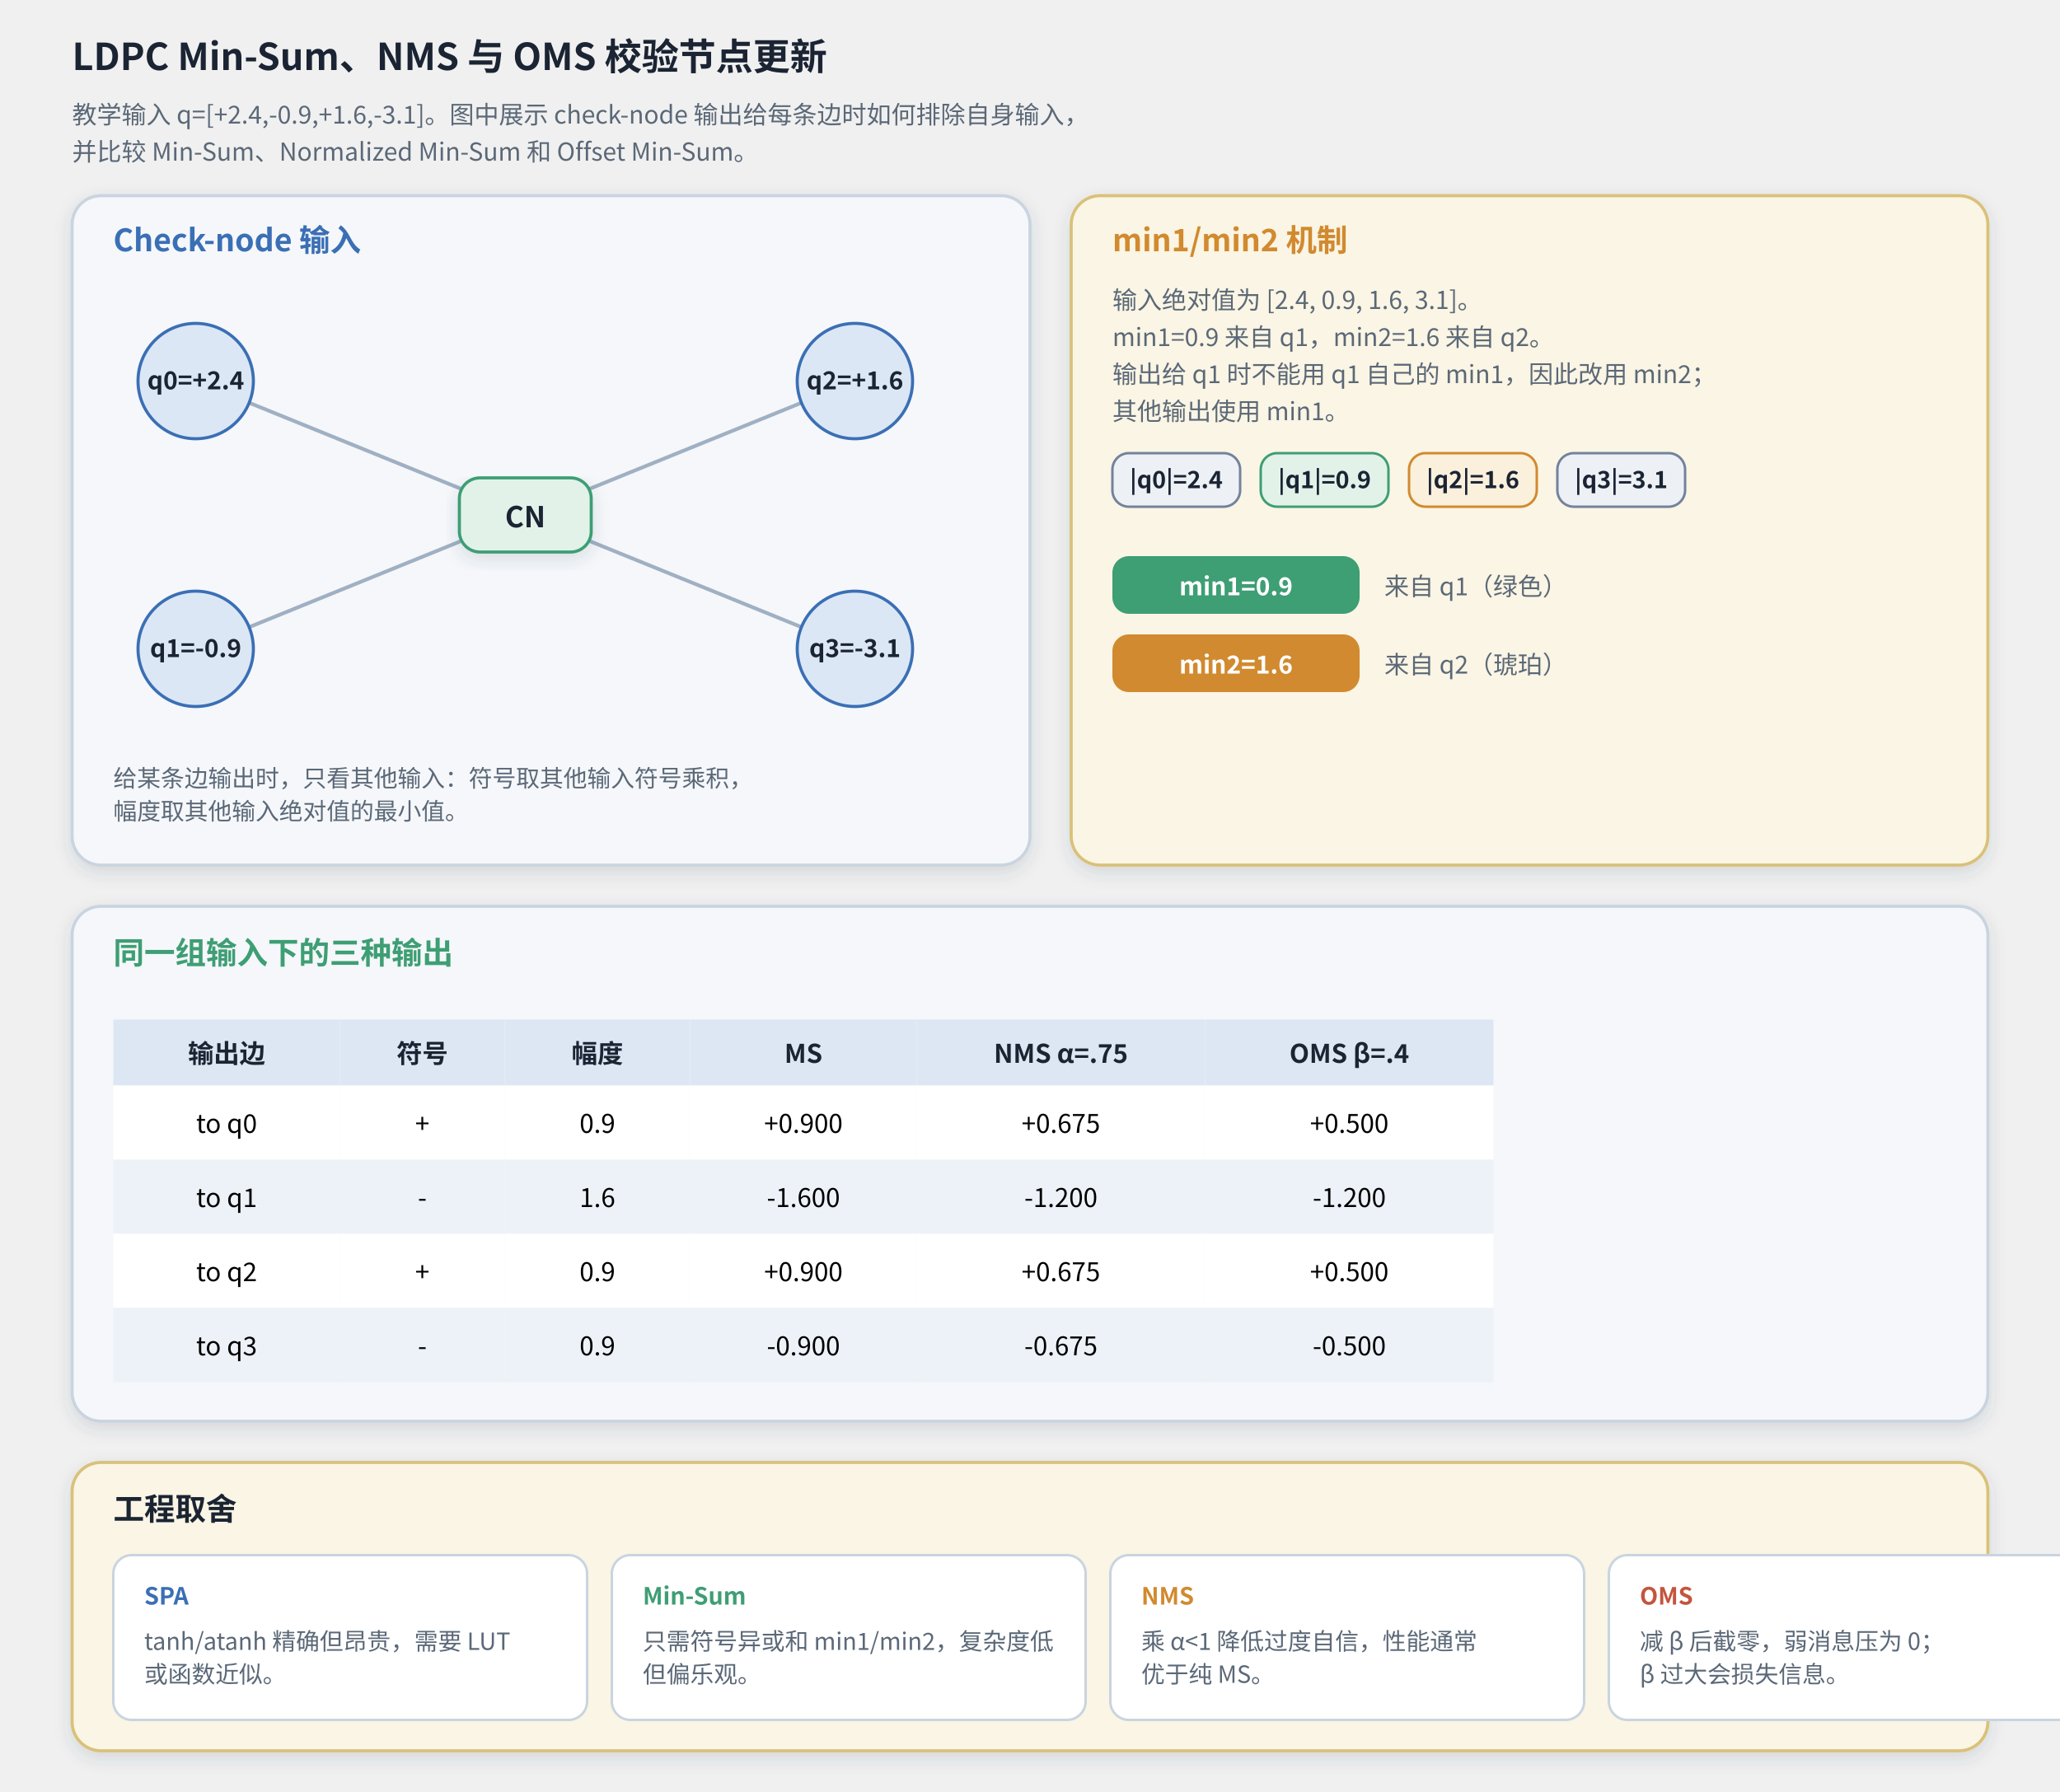
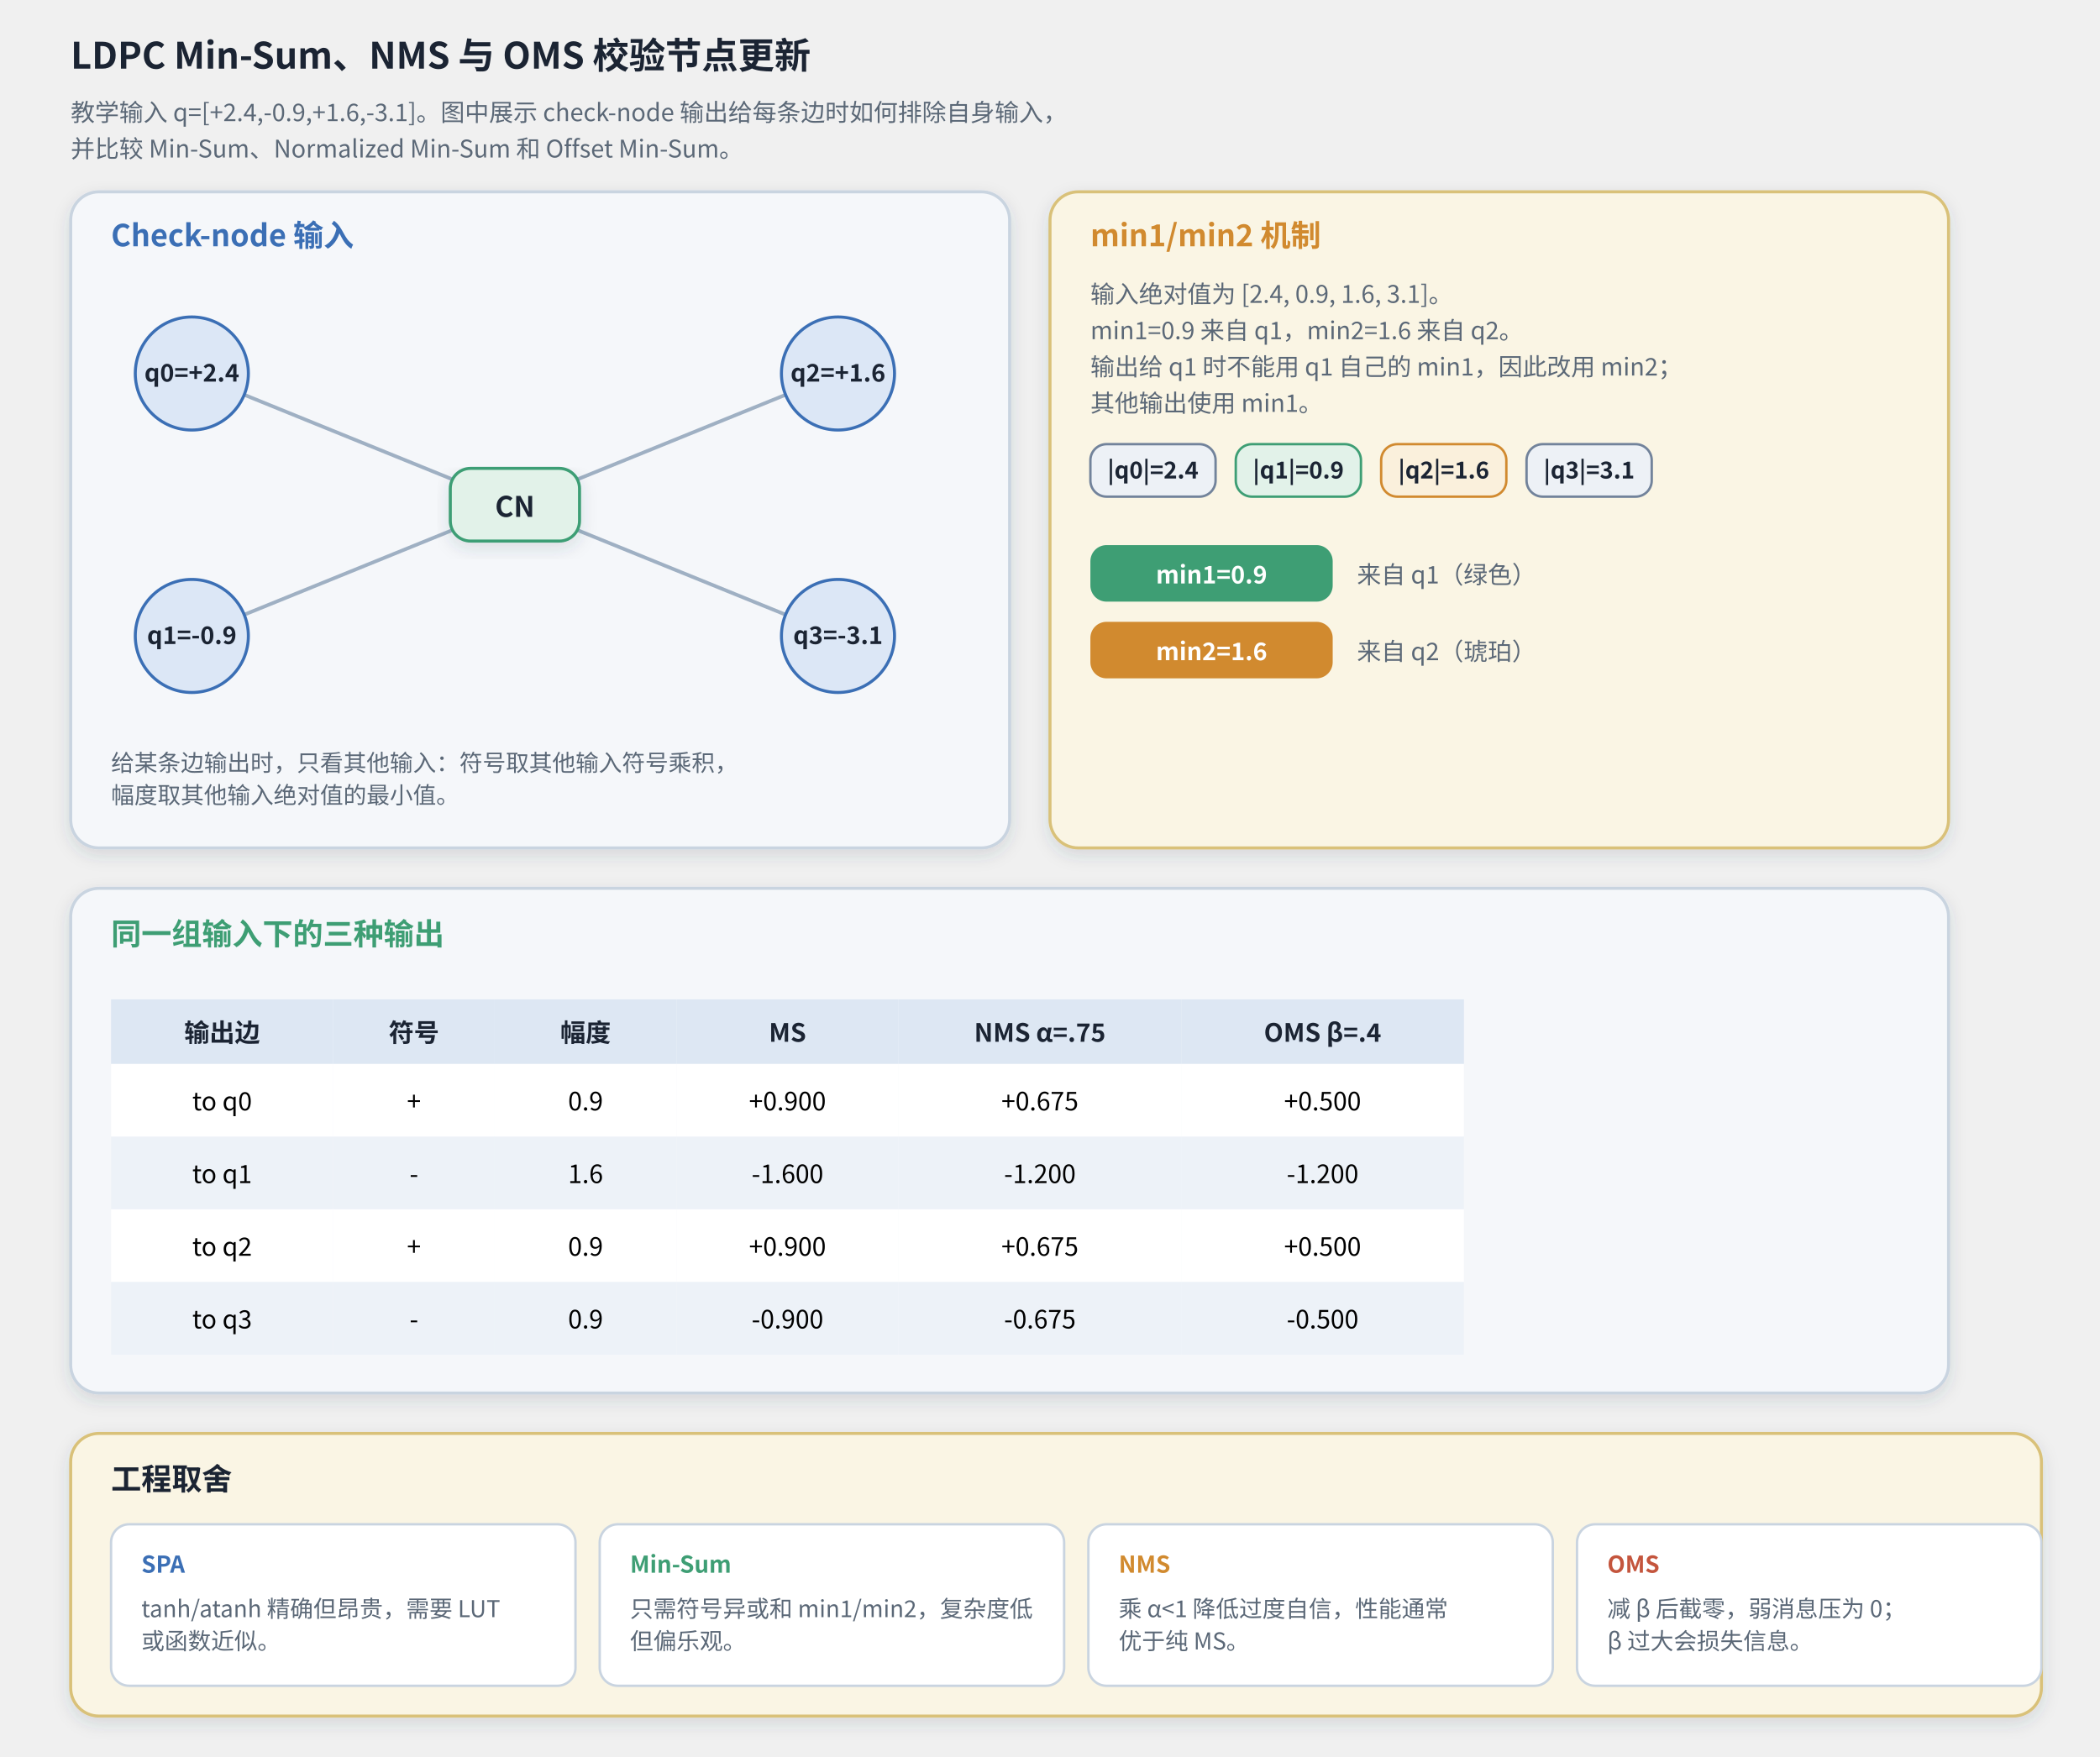
- <svg xmlns="http://www.w3.org/2000/svg" width="1000" height="870" viewBox="0 0 1000 870" role="img" font-family="'Noto Sans CJK SC','Source Han Sans SC','PingFang SC','Microsoft YaHei',system-ui,sans-serif">
+ <svg xmlns="http://www.w3.org/2000/svg" width="1040" height="870" viewBox="0 0 1040 870" role="img" font-family="'Noto Sans CJK SC','Source Han Sans SC','PingFang SC','Microsoft YaHei',system-ui,sans-serif">
  <defs>
    <filter id="soft" x="-10%" y="-10%" width="125%" height="135%">
      <feDropShadow dx="0" dy="3" stdDeviation="4" flood-color="#334155" flood-opacity="0.14" />
    </filter>
  </defs>
-   <text x="35" y="34" font-size="18" font-weight="700" fill="#1B2433">LDPC Min-Sum、NMS 与 OMS 校验节点更新</text>
-   <text x="35" y="60" font-size="12" fill="#5B6877">教学输入 q=[+2.4,-0.9,+1.6,-3.1]。图中展示 check-node 输出给每条边时如何排除自身输入，</text>
-   <text x="35" y="78" font-size="12" fill="#5B6877">并比较 Min-Sum、Normalized Min-Sum 和 Offset Min-Sum。</text>
+   <text x="35" y="34" font-size="18" font-weight="700" class="free" fill="#1B2433">LDPC Min-Sum、NMS 与 OMS 校验节点更新</text>
+   <text x="35" y="60" font-size="12" class="free" fill="#5B6877">教学输入 q=[+2.4,-0.9,+1.6,-3.1]。图中展示 check-node 输出给每条边时如何排除自身输入，</text>
+   <text x="35" y="78" font-size="12" class="free" fill="#5B6877">并比较 Min-Sum、Normalized Min-Sum 和 Offset Min-Sum。</text>
  <g filter="url(#soft)">
    <rect x="35" y="95" width="465" height="325" rx="14" fill="#F5F7FA" stroke="#C9D4E0" stroke-width="1.5" />
  </g>
  <text x="55" y="122" font-size="15" font-weight="700" fill="#3B6FB5">Check-node 输入</text>
  <g stroke="#9FB0C3" stroke-width="1.8">
    <line x1="95" y1="185" x2="255" y2="250" />
    <line x1="95" y1="315" x2="255" y2="250" />
    <line x1="415" y1="185" x2="255" y2="250" />
    <line x1="415" y1="315" x2="255" y2="250" />
  </g>
  <g filter="url(#soft)">
    <rect x="223" y="232" width="64" height="36" rx="10" fill="#E2F2E9" stroke="#3E9E74" stroke-width="1.5" />
  </g>
  <text x="255" y="256" font-size="14" font-weight="700" fill="#1B2433" text-anchor="middle">CN</text>
  <g font-size="12" font-weight="700" fill="#1B2433" text-anchor="middle">
    <circle cx="95" cy="185" r="28" fill="#DCE7F6" stroke="#3B6FB5" stroke-width="1.5" />
    <text x="95" y="189">q0=+2.4</text>
    <circle cx="95" cy="315" r="28" fill="#DCE7F6" stroke="#3B6FB5" stroke-width="1.5" />
    <text x="95" y="319">q1=-0.9</text>
    <circle cx="415" cy="185" r="28" fill="#DCE7F6" stroke="#3B6FB5" stroke-width="1.5" />
    <text x="415" y="189">q2=+1.6</text>
    <circle cx="415" cy="315" r="28" fill="#DCE7F6" stroke="#3B6FB5" stroke-width="1.5" />
    <text x="415" y="319">q3=-3.1</text>
  </g>
  <text x="55" y="382" font-size="11.5" fill="#5B6877">给某条边输出时，只看其他输入：符号取其他输入符号乘积，</text>
  <text x="55" y="398" font-size="11.5" fill="#5B6877">幅度取其他输入绝对值的最小值。</text>
  <g filter="url(#soft)">
    <rect x="520" y="95" width="445" height="325" rx="14" fill="#FAF5E4" stroke="#D9C179" stroke-width="1.5" />
  </g>
  <text x="540" y="122" font-size="15" font-weight="700" fill="#D18A2F">min1/min2 机制</text>
  <text x="540" y="150" font-size="12" fill="#5B6877">输入绝对值为 [2.4, 0.9, 1.6, 3.1]。</text>
  <text x="540" y="168" font-size="12" fill="#5B6877">min1=0.9 来自 q1，min2=1.6 来自 q2。</text>
  <text x="540" y="186" font-size="12" fill="#5B6877">输出给 q1 时不能用 q1 自己的 min1，因此改用 min2；</text>
  <text x="540" y="204" font-size="12" fill="#5B6877">其他输出使用 min1。</text>
  <g font-size="11.5" font-weight="700" fill="#1B2433" text-anchor="middle">
    <rect x="540" y="220" width="62" height="26" rx="8" fill="#EDF1F6" stroke="#72839B" stroke-width="1.2" />
-     <text x="571" y="237">|q0|=2.4</text>
+     <text x="571" y="237" text-anchor="middle">|q0|=2.4</text>
    <rect x="612" y="220" width="62" height="26" rx="8" fill="#E2F2E9" stroke="#3E9E74" stroke-width="1.2" />
-     <text x="643" y="237">|q1|=0.9</text>
+     <text x="643" y="237" text-anchor="middle">|q1|=0.9</text>
    <rect x="684" y="220" width="62" height="26" rx="8" fill="#FAF0DC" stroke="#D18A2F" stroke-width="1.2" />
-     <text x="715" y="237">|q2|=1.6</text>
+     <text x="715" y="237" text-anchor="middle">|q2|=1.6</text>
    <rect x="756" y="220" width="62" height="26" rx="8" fill="#EDF1F6" stroke="#72839B" stroke-width="1.2" />
-     <text x="787" y="237">|q3|=3.1</text>
+     <text x="787" y="237" text-anchor="middle">|q3|=3.1</text>
  </g>
  <g font-size="12" font-weight="700" fill="#1B2433">
    <rect x="540" y="270" width="120" height="28" rx="8" fill="#3E9E74" />
    <text x="600" y="289" fill="#FFFFFF" text-anchor="middle">min1=0.9</text>
    <text x="672" y="289" fill="#5B6877" font-weight="400">来自 q1（绿色）</text>
    <rect x="540" y="308" width="120" height="28" rx="8" fill="#D18A2F" />
    <text x="600" y="327" fill="#FFFFFF" text-anchor="middle">min2=1.6</text>
    <text x="672" y="327" fill="#5B6877" font-weight="400">来自 q2（琥珀）</text>
  </g>
  <g filter="url(#soft)">
    <rect x="35" y="440" width="930" height="250" rx="14" fill="#F5F7FA" stroke="#C9D4E0" stroke-width="1.5" />
  </g>
  <text x="55" y="468" font-size="15" font-weight="700" fill="#3E9E74">同一组输入下的三种输出</text>
  <g font-size="12.5" text-anchor="middle">
    <rect x="55" y="495" width="110" height="32" fill="#DDE7F3" />
    <text x="110" y="516" font-weight="700" fill="#1B2433">输出边</text>
    <rect x="165" y="495" width="80" height="32" fill="#DDE7F3" />
    <text x="205" y="516" font-weight="700" fill="#1B2433">符号</text>
    <rect x="245" y="495" width="90" height="32" fill="#DDE7F3" />
    <text x="290" y="516" font-weight="700" fill="#1B2433">幅度</text>
    <rect x="335" y="495" width="110" height="32" fill="#DDE7F3" />
    <text x="390" y="516" font-weight="700" fill="#1B2433">MS</text>
    <rect x="445" y="495" width="140" height="32" fill="#DDE7F3" />
-     <text x="515" y="516" font-weight="700" fill="#1B2433">NMS α=.75</text>
+     <text x="515" y="516" text-anchor="middle" font-weight="700" fill="#1B2433">NMS α=.75</text>
    <rect x="585" y="495" width="140" height="32" fill="#DDE7F3" />
    <text x="655" y="516" font-weight="700" fill="#1B2433">OMS β=.4</text>
    <rect x="55" y="527" width="110" height="36" fill="#FFFFFF" />
    <text x="110" y="550">to q0</text>
    <rect x="165" y="527" width="80" height="36" fill="#FFFFFF" />
    <text x="205" y="550">+</text>
    <rect x="245" y="527" width="90" height="36" fill="#FFFFFF" />
    <text x="290" y="550">0.9</text>
    <rect x="335" y="527" width="110" height="36" fill="#FFFFFF" />
    <text x="390" y="550">+0.900</text>
    <rect x="445" y="527" width="140" height="36" fill="#FFFFFF" />
    <text x="515" y="550">+0.675</text>
    <rect x="585" y="527" width="140" height="36" fill="#FFFFFF" />
    <text x="655" y="550">+0.500</text>
    <rect x="55" y="563" width="110" height="36" fill="#EDF2F8" />
    <text x="110" y="586">to q1</text>
    <rect x="165" y="563" width="80" height="36" fill="#EDF2F8" />
    <text x="205" y="586">-</text>
    <rect x="245" y="563" width="90" height="36" fill="#EDF2F8" />
    <text x="290" y="586">1.6</text>
    <rect x="335" y="563" width="110" height="36" fill="#EDF2F8" />
    <text x="390" y="586">-1.600</text>
    <rect x="445" y="563" width="140" height="36" fill="#EDF2F8" />
    <text x="515" y="586">-1.200</text>
    <rect x="585" y="563" width="140" height="36" fill="#EDF2F8" />
    <text x="655" y="586">-1.200</text>
    <rect x="55" y="599" width="110" height="36" fill="#FFFFFF" />
    <text x="110" y="622">to q2</text>
    <rect x="165" y="599" width="80" height="36" fill="#FFFFFF" />
    <text x="205" y="622">+</text>
    <rect x="245" y="599" width="90" height="36" fill="#FFFFFF" />
    <text x="290" y="622">0.9</text>
    <rect x="335" y="599" width="110" height="36" fill="#FFFFFF" />
    <text x="390" y="622">+0.900</text>
    <rect x="445" y="599" width="140" height="36" fill="#FFFFFF" />
    <text x="515" y="622">+0.675</text>
    <rect x="585" y="599" width="140" height="36" fill="#FFFFFF" />
    <text x="655" y="622">+0.500</text>
    <rect x="55" y="635" width="110" height="36" fill="#EDF2F8" />
    <text x="110" y="658">to q3</text>
    <rect x="165" y="635" width="80" height="36" fill="#EDF2F8" />
    <text x="205" y="658">-</text>
    <rect x="245" y="635" width="90" height="36" fill="#EDF2F8" />
    <text x="290" y="658">0.9</text>
    <rect x="335" y="635" width="110" height="36" fill="#EDF2F8" />
    <text x="390" y="658">-0.900</text>
    <rect x="445" y="635" width="140" height="36" fill="#EDF2F8" />
    <text x="515" y="658">-0.675</text>
    <rect x="585" y="635" width="140" height="36" fill="#EDF2F8" />
    <text x="655" y="658">-0.500</text>
  </g>
  <g filter="url(#soft)">
-     <rect x="35" y="710" width="930" height="140" rx="14" fill="#FAF5E4" stroke="#D9C179" stroke-width="1.5" />
+     <rect x="35" y="710" width="976" height="140" rx="14" fill="#FAF5E4" stroke="#D9C179" stroke-width="1.5" />
  </g>
  <text x="55" y="738" font-size="15" font-weight="700" fill="#1B2433">工程取舍</text>
  <g font-size="11.5">
    <rect x="55" y="755" width="230" height="80" rx="9" fill="#FFFFFF" stroke="#C9D4E0" stroke-width="1.2" />
    <text x="70" y="779" font-weight="700" fill="#3B6FB5">SPA</text>
    <text x="70" y="801" fill="#5B6877">tanh/atanh 精确但昂贵，需要 LUT</text>
    <text x="70" y="817" fill="#5B6877">或函数近似。</text>
    <rect x="297" y="755" width="230" height="80" rx="9" fill="#FFFFFF" stroke="#C9D4E0" stroke-width="1.2" />
    <text x="312" y="779" font-weight="700" fill="#3E9E74">Min-Sum</text>
    <text x="312" y="801" fill="#5B6877">只需符号异或和 min1/min2，复杂度低</text>
    <text x="312" y="817" fill="#5B6877">但偏乐观。</text>
    <rect x="539" y="755" width="230" height="80" rx="9" fill="#FFFFFF" stroke="#C9D4E0" stroke-width="1.2" />
    <text x="554" y="779" font-weight="700" fill="#D18A2F">NMS</text>
    <text x="554" y="801" fill="#5B6877">乘 α&lt;1 降低过度自信，性能通常</text>
    <text x="554" y="817" fill="#5B6877">优于纯 MS。</text>
    <rect x="781" y="755" width="230" height="80" rx="9" fill="#FFFFFF" stroke="#C9D4E0" stroke-width="1.2" />
    <text x="796" y="779" font-weight="700" fill="#C4553D">OMS</text>
    <text x="796" y="801" fill="#5B6877">减 β 后截零，弱消息压为 0；</text>
    <text x="796" y="817" fill="#5B6877">β 过大会损失信息。</text>
  </g>
</svg>
